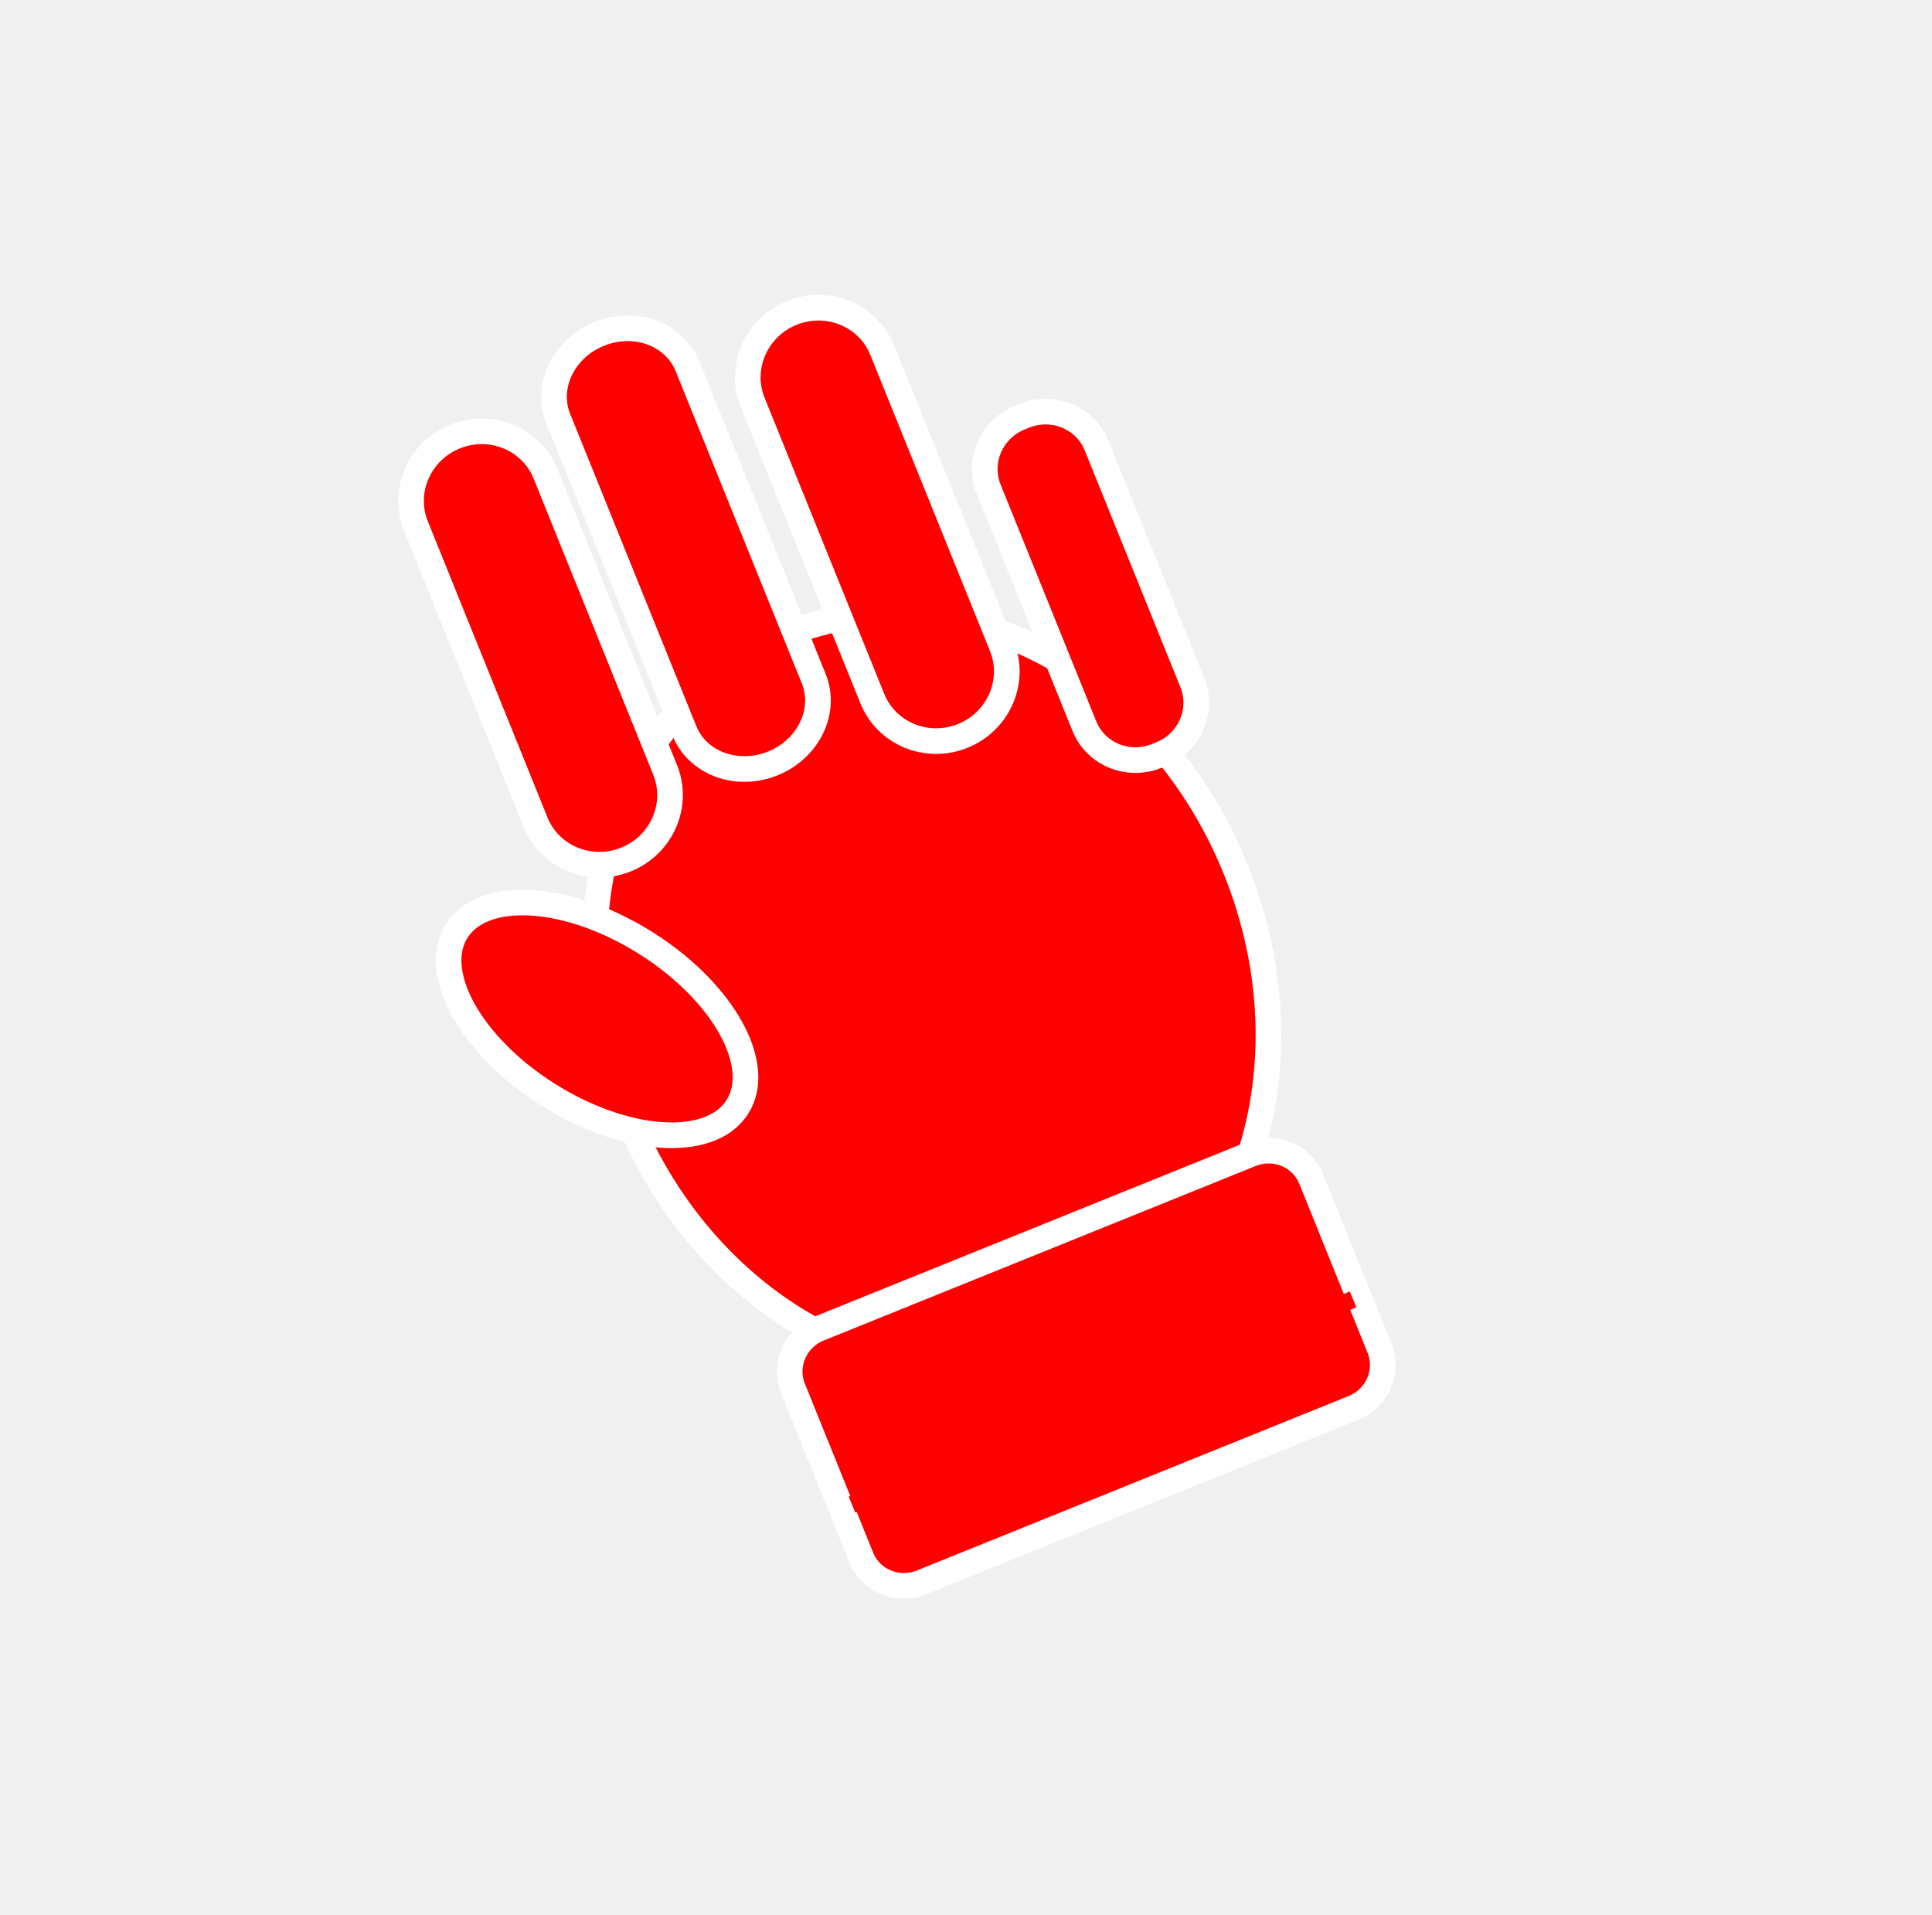
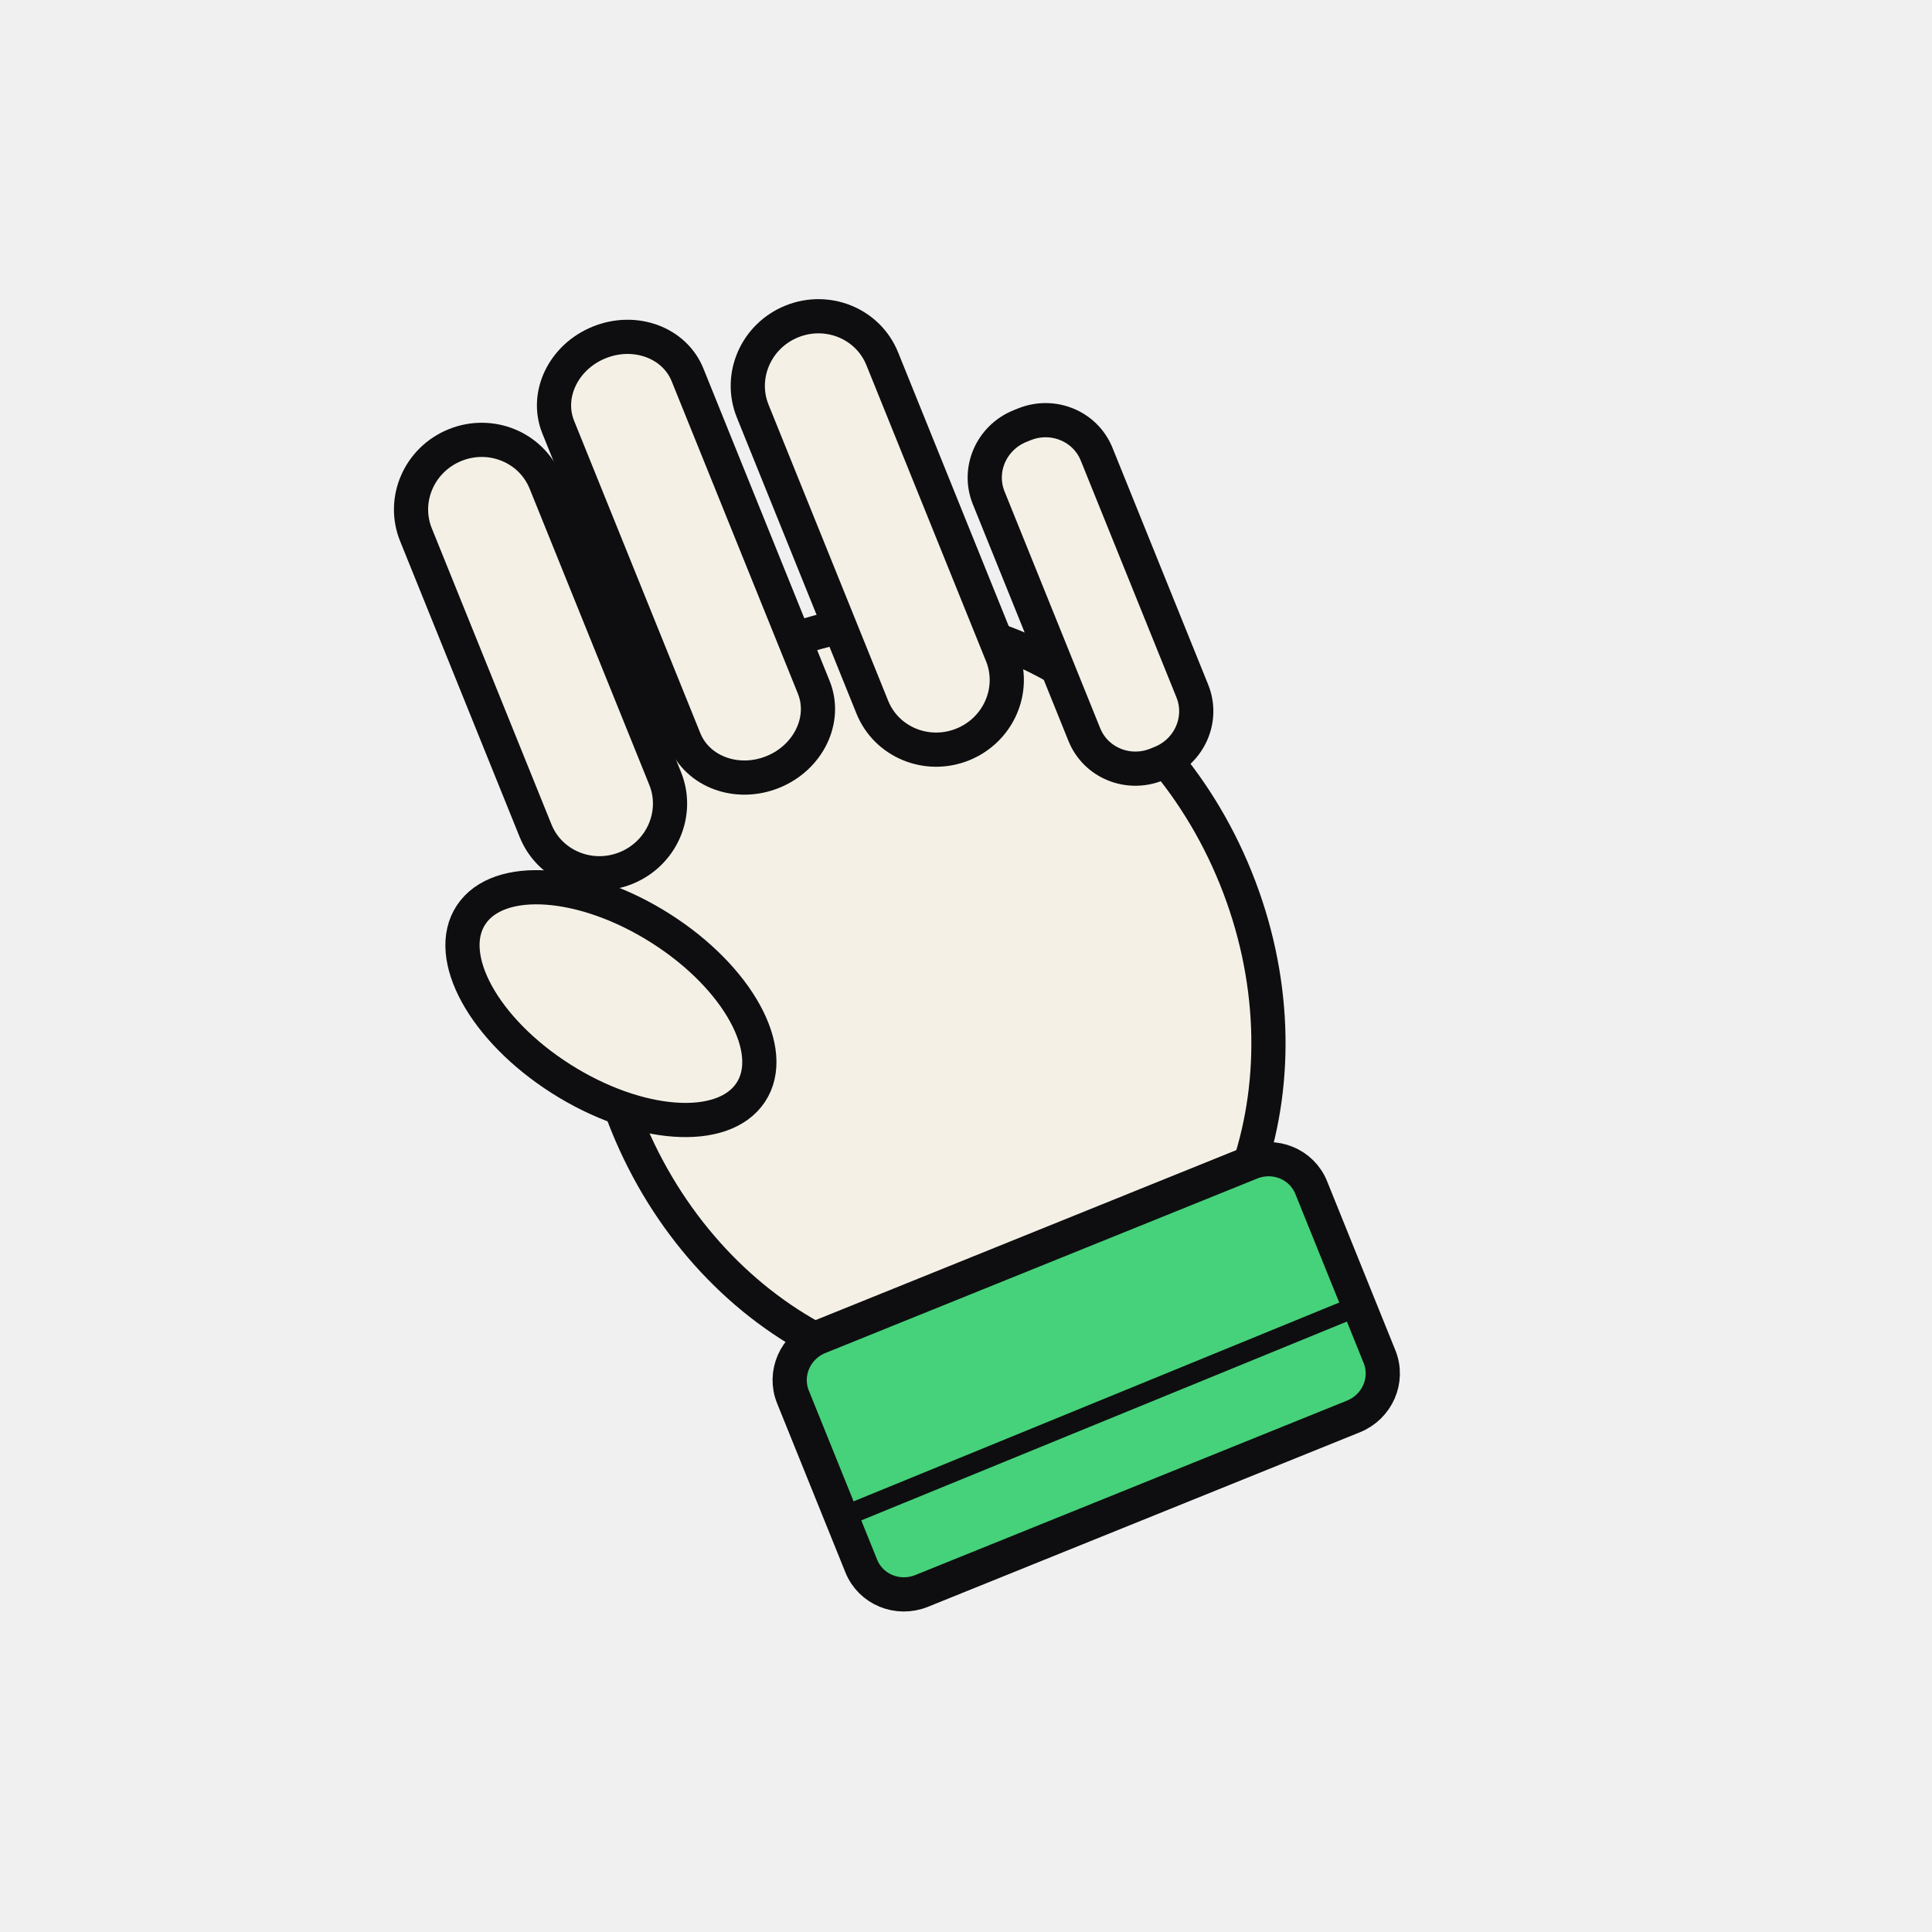
- <svg xmlns="http://www.w3.org/2000/svg" width="113" height="112" viewBox="0 0 113 112" fill="none">
-   <g clip-path="url(#clip0_1_2)">
-     <path d="M62.936 78.991C72.769 75.018 76.951 62.418 72.276 50.848C67.602 39.278 55.841 33.12 46.008 37.092C36.175 41.065 31.994 53.665 36.668 65.235C41.343 76.805 53.103 82.963 62.936 78.991Z" fill="#FF0000" stroke="white" stroke-width="1.5" />
-     <path d="M43.096 64.79C44.707 62.361 42.352 58.066 37.837 55.197C33.322 52.327 28.356 51.968 26.745 54.397C25.134 56.825 27.489 61.12 32.004 63.99C36.52 66.86 41.486 67.218 43.096 64.79Z" fill="#FD0000" stroke="white" stroke-width="1.5" />
-     <path d="M31.906 27.711C31.078 25.662 28.71 24.685 26.618 25.531C24.525 26.376 23.5 28.723 24.328 30.773L31.326 48.092C32.154 50.141 34.521 51.117 36.614 50.272C38.706 49.426 39.731 47.08 38.903 45.03L31.906 27.711Z" fill="#FE0000" stroke="white" stroke-width="1.5" />
-     <path d="M40.213 21.426C39.449 19.534 37.136 18.684 35.047 19.528C32.959 20.372 31.886 22.59 32.65 24.482L40.033 42.755C40.797 44.647 43.11 45.497 45.199 44.653C47.287 43.809 48.36 41.591 47.596 39.699L40.213 21.426Z" fill="#FF0000" stroke="white" stroke-width="1.5" />
-     <path d="M51.601 20.481C50.773 18.432 48.406 17.456 46.313 18.301C44.221 19.146 43.196 21.493 44.024 23.543L51.021 40.862C51.849 42.911 54.217 43.888 56.309 43.042C58.402 42.197 59.427 39.85 58.599 37.8L51.601 20.481Z" fill="#FF0000" stroke="white" stroke-width="1.5" />
-     <path d="M59.91 24.319L59.657 24.421C57.983 25.098 57.163 26.975 57.826 28.615L63.423 42.47C64.086 44.11 65.98 44.891 67.654 44.214L67.907 44.112C69.581 43.436 70.401 41.558 69.738 39.919L64.14 26.064C63.478 24.424 61.584 23.643 59.91 24.319Z" fill="#FE0000" stroke="white" stroke-width="1.5" />
-     <path d="M73.163 67.502L47.904 77.707C46.509 78.27 45.826 79.835 46.378 81.202L50.376 91.098C50.928 92.464 52.507 93.115 53.902 92.552L79.161 82.346C80.556 81.783 81.239 80.218 80.687 78.852L76.689 68.955C76.136 67.589 74.558 66.938 73.163 67.502Z" fill="#FF0000" stroke="white" stroke-width="1.5" />
-     <path d="M49.829 88L79.14 76" stroke="#FF0000" />
+ <svg xmlns="http://www.w3.org/2000/svg" width="64" height="64" viewBox="0 0 113 112" fill="none">
+   <g stroke="#0e0e10" stroke-width="2" stroke-linejoin="round" fill="#F4F0E6">
+     <path d="M62.936 78.991C72.769 75.018 76.951 62.418 72.276 50.848C67.602 39.278 55.841 33.12 46.008 37.092C36.175 41.065 31.994 53.665 36.668 65.235C41.343 76.805 53.103 82.963 62.936 78.991Z" />
+     <path d="M43.907 63.397C45.518 60.968 43.163 56.673 38.648 53.804C34.133 50.934 29.167 50.575 27.556 53.004C25.946 55.432 28.3 59.727 32.816 62.597C37.331 65.467 42.297 65.825 43.907 63.397Z" />
+     <path d="M31.906 27.711C31.078 25.662 28.71 24.685 26.618 25.531C24.525 26.376 23.5 28.723 24.328 30.773L31.326 48.092C32.154 50.141 34.521 51.117 36.614 50.272C38.706 49.426 39.731 47.08 38.903 45.03L31.906 27.711Z" />
+     <path d="M40.213 21.426C39.449 19.534 37.136 18.684 35.047 19.528C32.959 20.372 31.886 22.59 32.65 24.482L40.033 42.755C40.797 44.647 43.11 45.497 45.199 44.653C47.287 43.809 48.36 41.591 47.596 39.699L40.213 21.426Z" />
+     <path d="M51.601 20.481C50.773 18.432 48.406 17.456 46.313 18.301C44.221 19.146 43.196 21.493 44.024 23.543L51.021 40.862C51.849 42.911 54.217 43.888 56.309 43.042C58.402 42.197 59.427 39.85 58.599 37.8L51.601 20.481Z" />
+     <path d="M59.91 24.319L59.657 24.421C57.983 25.098 57.163 26.975 57.826 28.615L63.423 42.47C64.086 44.11 65.98 44.891 67.654 44.214L67.907 44.112C69.581 43.436 70.401 41.558 69.738 39.919L64.14 26.064C63.478 24.424 61.584 23.643 59.91 24.319Z" />
+     <path d="M73.163 67.502L47.904 77.707C46.509 78.27 45.826 79.835 46.378 81.202L50.376 91.098C50.928 92.464 52.507 93.115 53.902 92.552L79.161 82.346C80.556 81.783 81.239 80.218 80.687 78.852L76.689 68.955C76.136 67.589 74.558 66.938 73.163 67.502Z" fill="#46d27a" />
  </g>
-   <defs>
-     <clipPath id="clip0_1_2">
-       <rect width="87.177" height="85.389" fill="white" transform="translate(0 32.657) rotate(-22)" />
-     </clipPath>
-   </defs>
+   <line x1="49.829" y1="88" x2="79.14" y2="76" stroke="#0e0e10" stroke-width="1.2" />
</svg>
